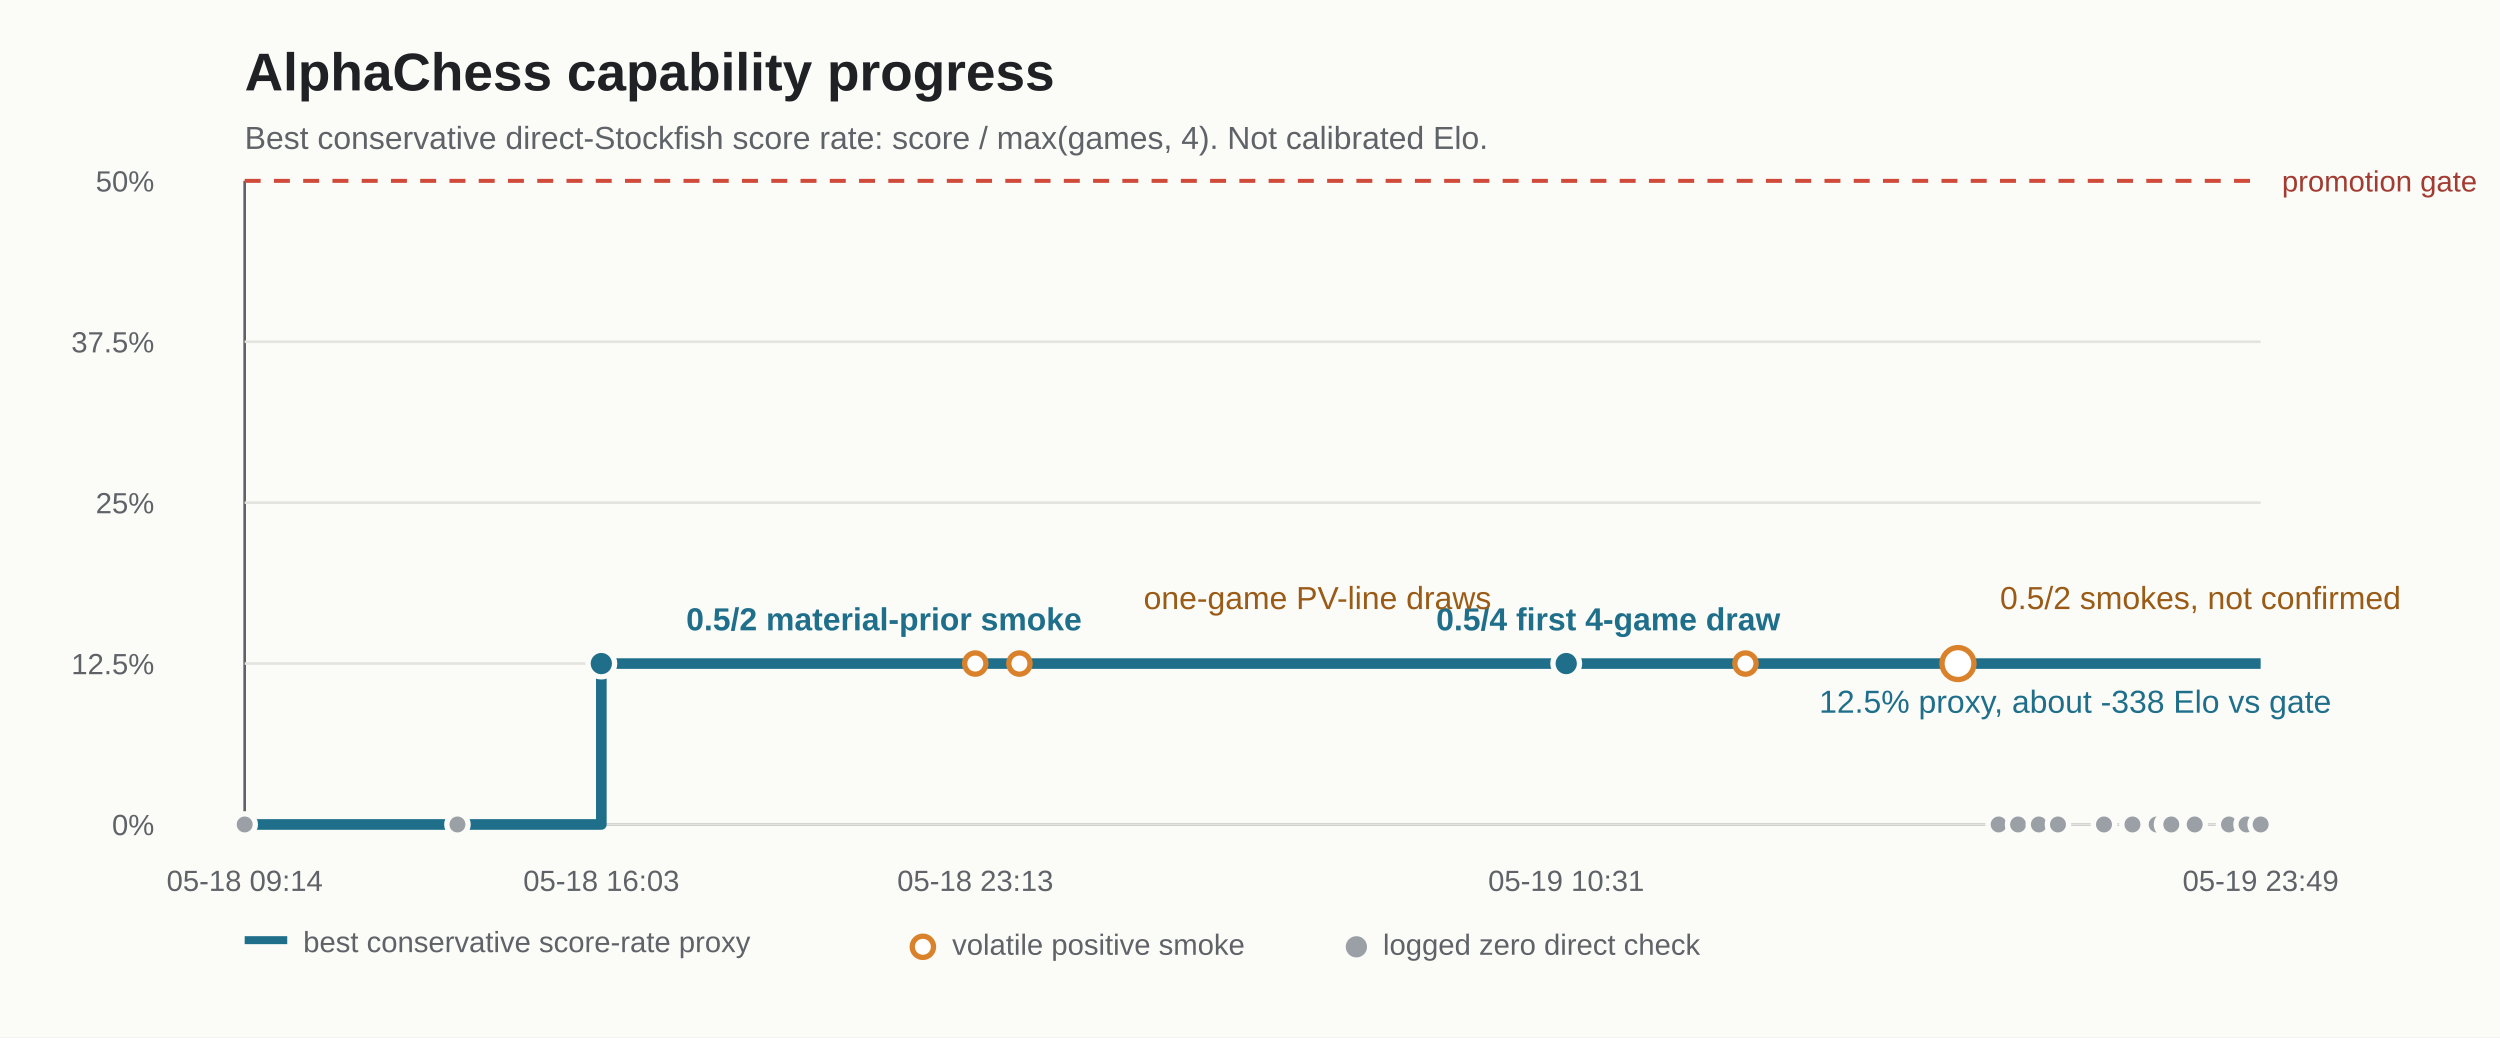
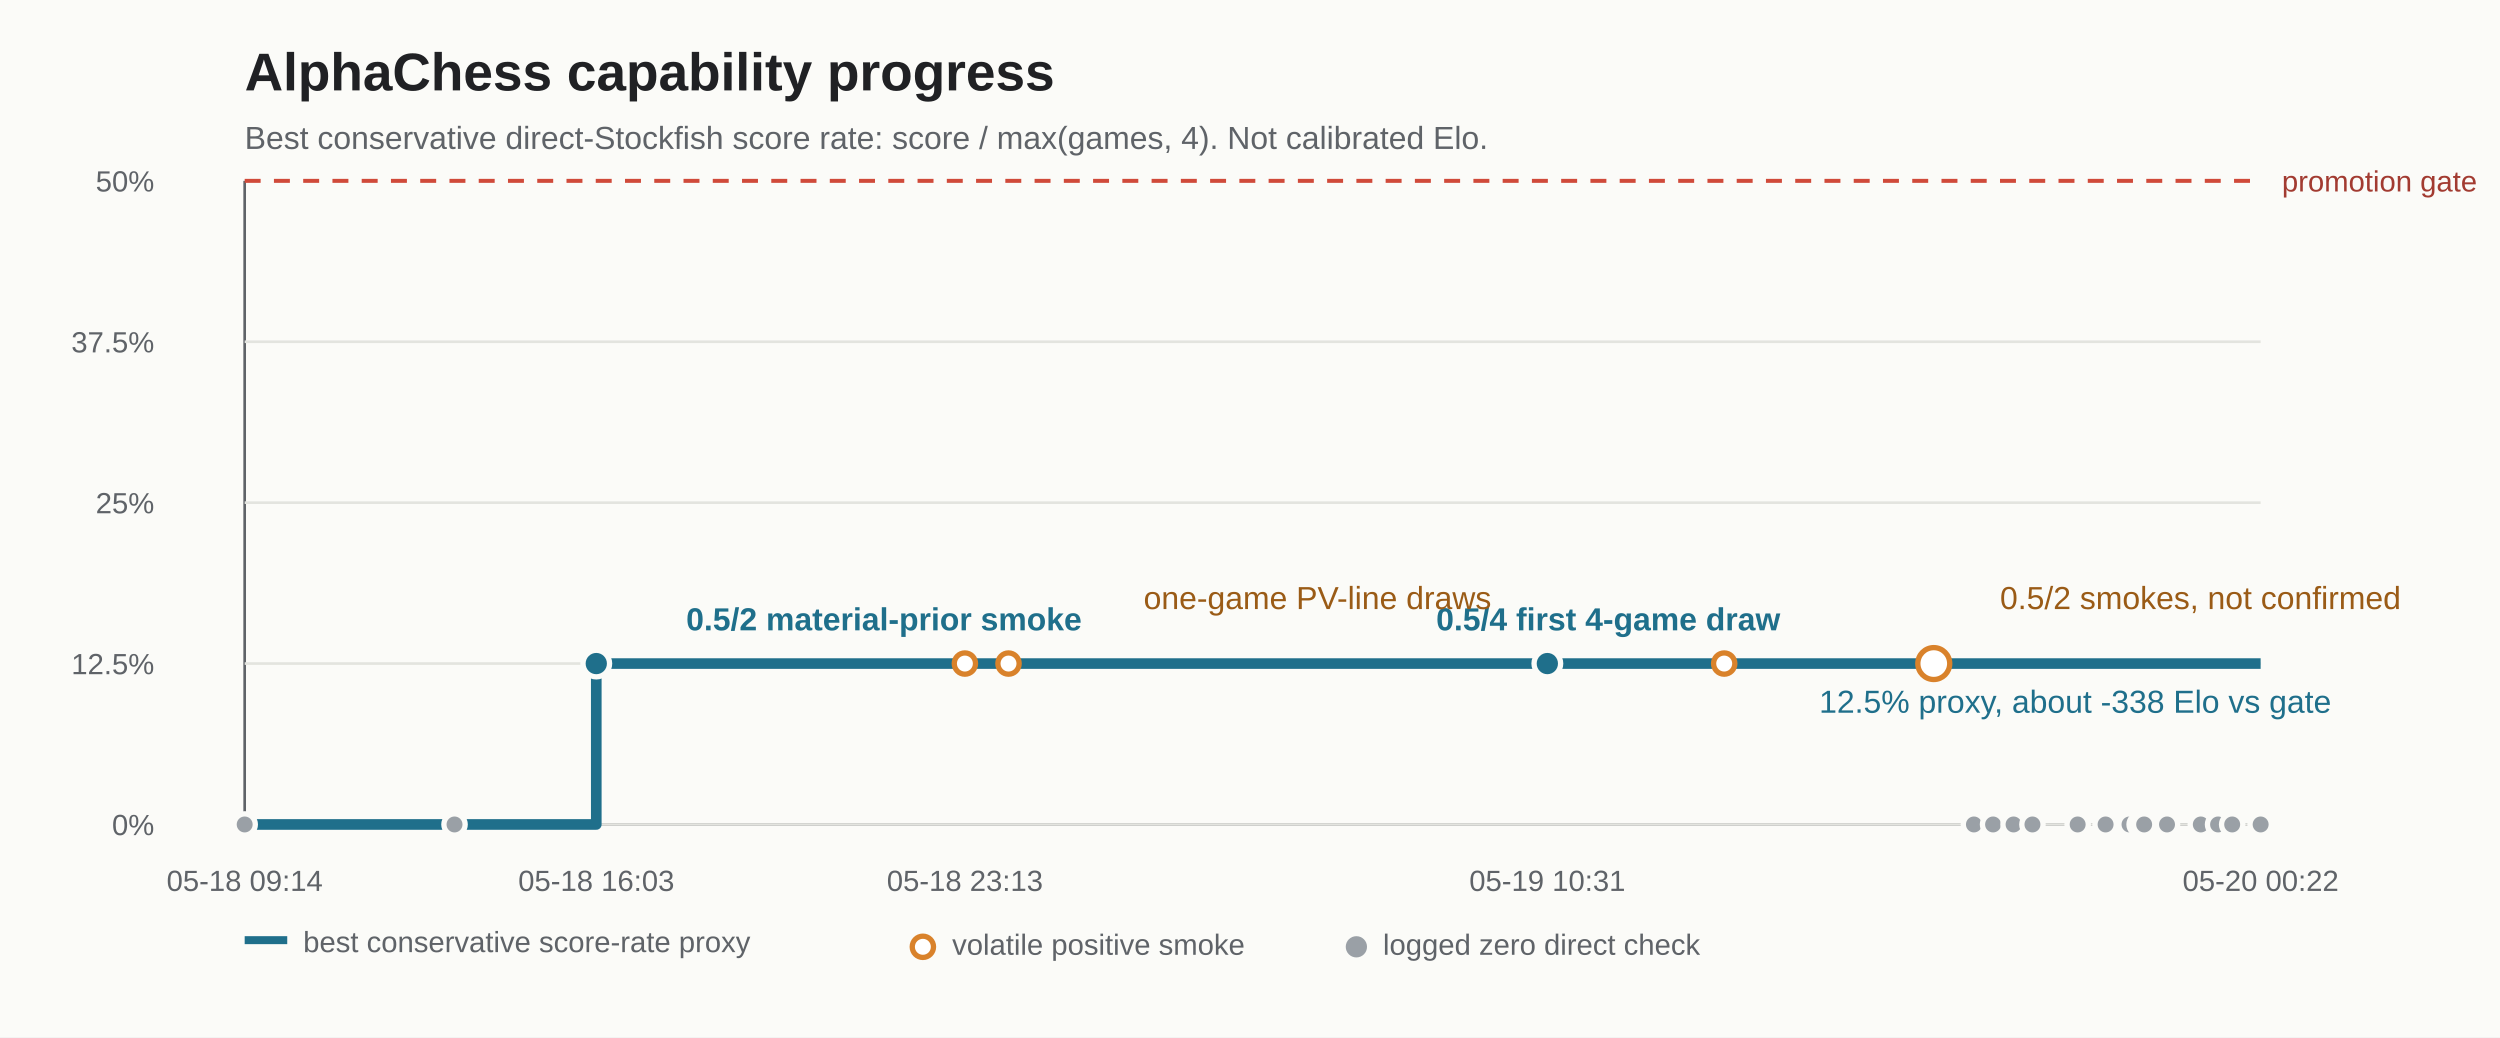
<svg xmlns="http://www.w3.org/2000/svg" width="940" height="390" viewBox="0 0 940 390" role="img" aria-labelledby="title desc">
  <rect width="940" height="390" fill="#fbfbf8" />
  <text x="92" y="34" font-family="Arial, sans-serif" font-size="20" font-weight="700" fill="#202124">AlphaChess capability progress</text>
  <text x="92" y="56" font-family="Arial, sans-serif" font-size="12" fill="#5f6368">Best conservative direct-Stockfish score rate: score / max(games, 4). Not calibrated Elo.</text>
  <g font-family="Arial, sans-serif" font-size="11" fill="#5f6368">
    <line x1="92" y1="68" x2="92" y2="310" stroke="#5f6368" stroke-width="1" />
    <line x1="92" y1="310" x2="850" y2="310" stroke="#5f6368" stroke-width="1" />
    <line x1="92" y1="68" x2="850" y2="68" stroke="#d04a3a" stroke-width="1.5" stroke-dasharray="6 5" />
    <line x1="92" y1="128.5" x2="850" y2="128.5" stroke="#e3e4df" stroke-width="1" />
    <line x1="92" y1="189" x2="850" y2="189" stroke="#e3e4df" stroke-width="1" />
    <line x1="92" y1="249.5" x2="850" y2="249.5" stroke="#e3e4df" stroke-width="1" />
    <line x1="92" y1="310" x2="850" y2="310" stroke="#e3e4df" stroke-width="1" />
    <text x="58" y="72" text-anchor="end">50%</text>
    <text x="58" y="132.5" text-anchor="end">37.5%</text>
    <text x="58" y="193" text-anchor="end">25%</text>
    <text x="58" y="253.5" text-anchor="end">12.5%</text>
    <text x="58" y="314" text-anchor="end">0%</text>
    <text x="858" y="72" fill="#a23b31">promotion gate</text>
    <text x="92" y="335" text-anchor="middle">05-18 09:14</text>
-     <text x="226.1" y="335" text-anchor="middle">05-18 16:03</text>
-     <text x="366.7" y="335" text-anchor="middle">05-18 23:13</text>
-     <text x="588.9" y="335" text-anchor="middle">05-19 10:31</text>
-     <text x="850" y="335" text-anchor="middle">05-19 23:49</text>
+     <text x="224.2" y="335" text-anchor="middle">05-18 16:03</text>
+     <text x="362.8" y="335" text-anchor="middle">05-18 23:13</text>
+     <text x="581.8" y="335" text-anchor="middle">05-19 10:31</text>
+     <text x="850" y="335" text-anchor="middle">05-20 00:22</text>
  </g>
-   <path d="M 92 310 L 226.1 310 L 226.1 249.5 L 850 249.5" fill="none" stroke="#1f6f8b" stroke-width="4" stroke-linejoin="round" />
+   <path d="M 92 310 L 224.2 310 L 224.2 249.5 L 850 249.5" fill="none" stroke="#1f6f8b" stroke-width="4" stroke-linejoin="round" />
  <g fill="#9aa0a6" stroke="#fbfbf8" stroke-width="2">
    <circle cx="92" cy="310" r="4" />
-     <circle cx="172" cy="310" r="4" />
-     <circle cx="751.5" cy="310" r="4" />
-     <circle cx="758.8" cy="310" r="4" />
-     <circle cx="766.6" cy="310" r="4" />
-     <circle cx="773.8" cy="310" r="4" />
-     <circle cx="791.1" cy="310" r="4" />
-     <circle cx="801.8" cy="310" r="4" />
-     <circle cx="810.9" cy="310" r="4" />
+     <circle cx="170.9" cy="310" r="4" />
+     <circle cx="742.2" cy="310" r="4" />
+     <circle cx="749.4" cy="310" r="4" />
+     <circle cx="757.1" cy="310" r="4" />
+     <circle cx="764.2" cy="310" r="4" />
+     <circle cx="781.2" cy="310" r="4" />
+     <circle cx="791.7" cy="310" r="4" />
+     <circle cx="800.7" cy="310" r="4" />
+     <circle cx="804.5" cy="310" r="4" />
+     <circle cx="806.2" cy="310" r="4" />
    <circle cx="814.8" cy="310" r="4" />
-     <circle cx="816.4" cy="310" r="4" />
-     <circle cx="825.2" cy="310" r="4" />
-     <circle cx="838.1" cy="310" r="4" />
-     <circle cx="844.7" cy="310" r="4" />
+     <circle cx="827.5" cy="310" r="4" />
+     <circle cx="834" cy="310" r="4" />
+     <circle cx="839.3" cy="310" r="4" />
    <circle cx="850" cy="310" r="4" />
  </g>
  <g fill="#1f6f8b" stroke="#fbfbf8" stroke-width="2">
-     <circle cx="226.1" cy="249.5" r="5" />
-     <circle cx="588.9" cy="249.5" r="5" />
-     <circle cx="736.2" cy="249.5" r="5" />
+     <circle cx="224.2" cy="249.5" r="5" />
+     <circle cx="581.8" cy="249.5" r="5" />
+     <circle cx="727.1" cy="249.5" r="5" />
  </g>
  <g fill="#ffffff" stroke="#d9822b" stroke-width="2">
-     <circle cx="366.7" cy="249.5" r="4" />
-     <circle cx="383.3" cy="249.5" r="4" />
-     <circle cx="656.3" cy="249.5" r="4" />
-     <circle cx="736.2" cy="249.5" r="6" />
+     <circle cx="362.8" cy="249.5" r="4" />
+     <circle cx="379.2" cy="249.5" r="4" />
+     <circle cx="648.3" cy="249.5" r="4" />
+     <circle cx="727.1" cy="249.5" r="6" />
  </g>
  <g font-family="Arial, sans-serif" font-size="12" fill="#202124">
    <text x="258" y="237" font-weight="700" fill="#1f6f8b">0.5/2 material-prior smoke</text>
    <text x="540" y="237" font-weight="700" fill="#1f6f8b">0.5/4 first 4-game draw</text>
    <text x="684" y="268" fill="#1f6f8b">12.5% proxy, about -338 Elo vs gate</text>
    <text x="430" y="229" fill="#9a5b16">one-game PV-line draws</text>
    <text x="752" y="229" fill="#9a5b16">0.5/2 smokes, not confirmed</text>
  </g>
  <g font-family="Arial, sans-serif" font-size="11" fill="#5f6368">
    <rect x="92" y="352" width="16" height="3" fill="#1f6f8b" />
    <text x="114" y="358">best conservative score-rate proxy</text>
    <circle cx="347" cy="356" r="4" fill="#ffffff" stroke="#d9822b" stroke-width="2" />
    <text x="358" y="359">volatile positive smoke</text>
    <circle cx="510" cy="356" r="4" fill="#9aa0a6" />
    <text x="520" y="359">logged zero direct check</text>
  </g>
</svg>
